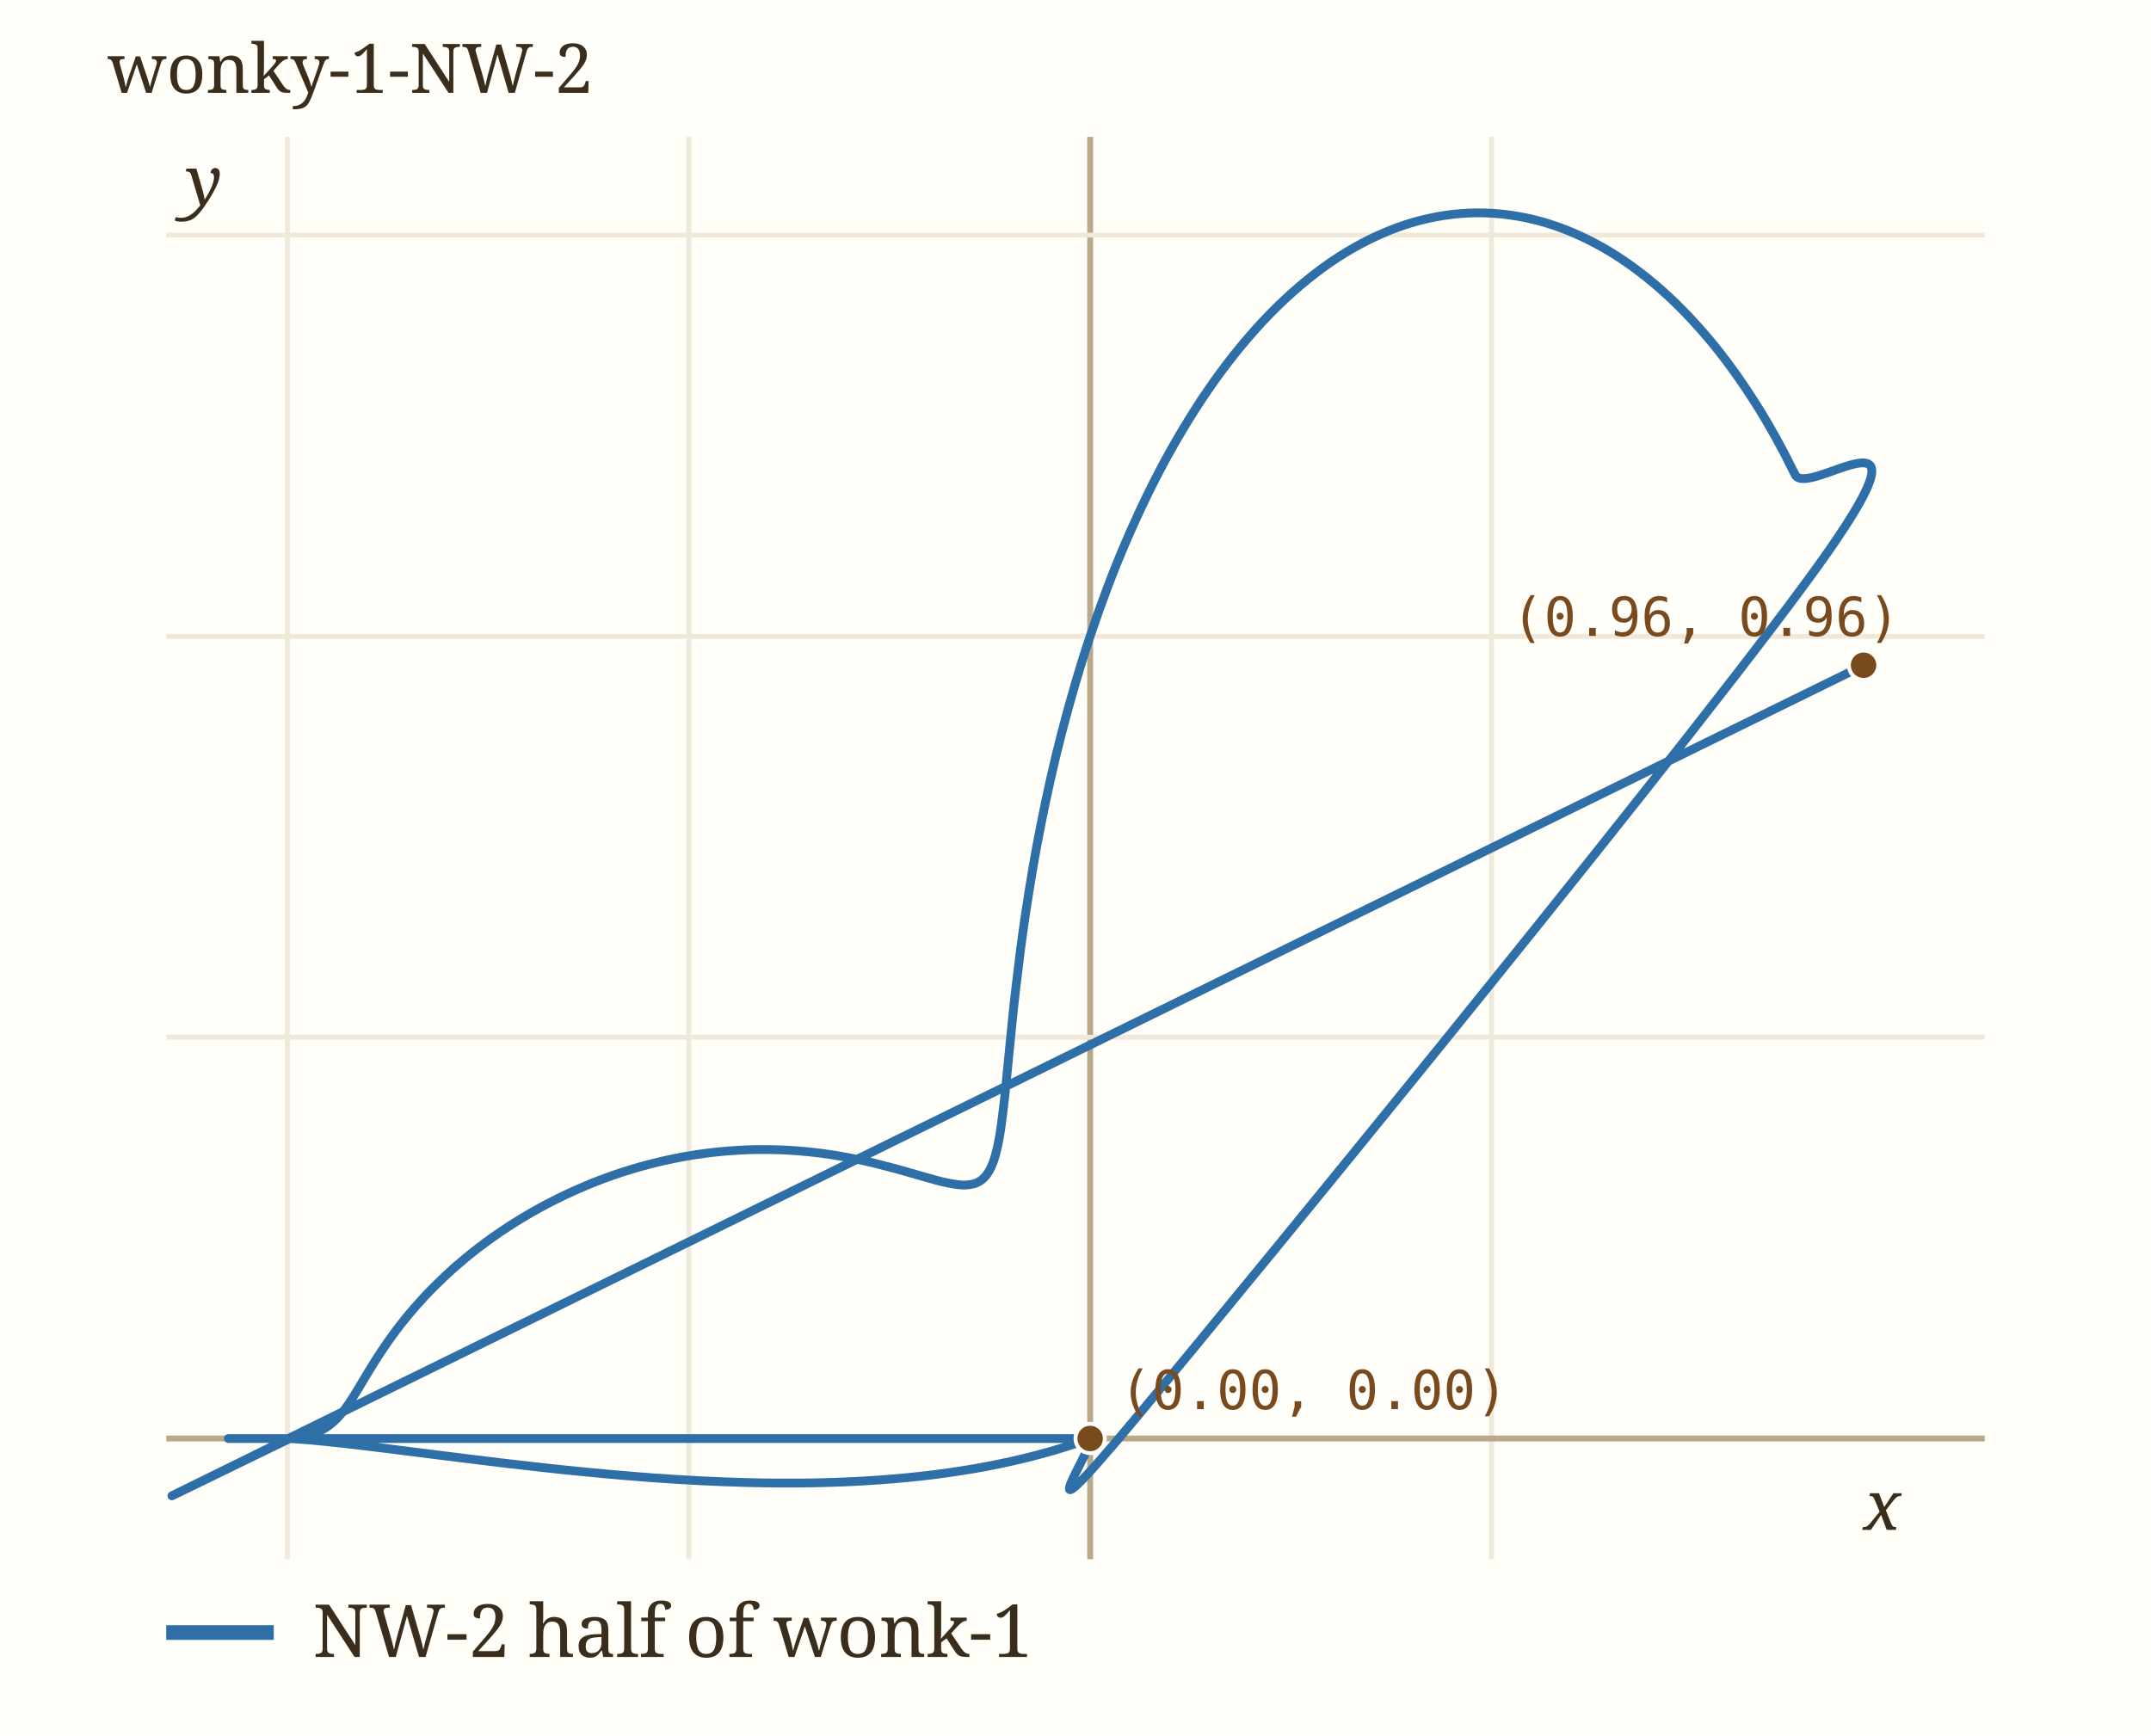
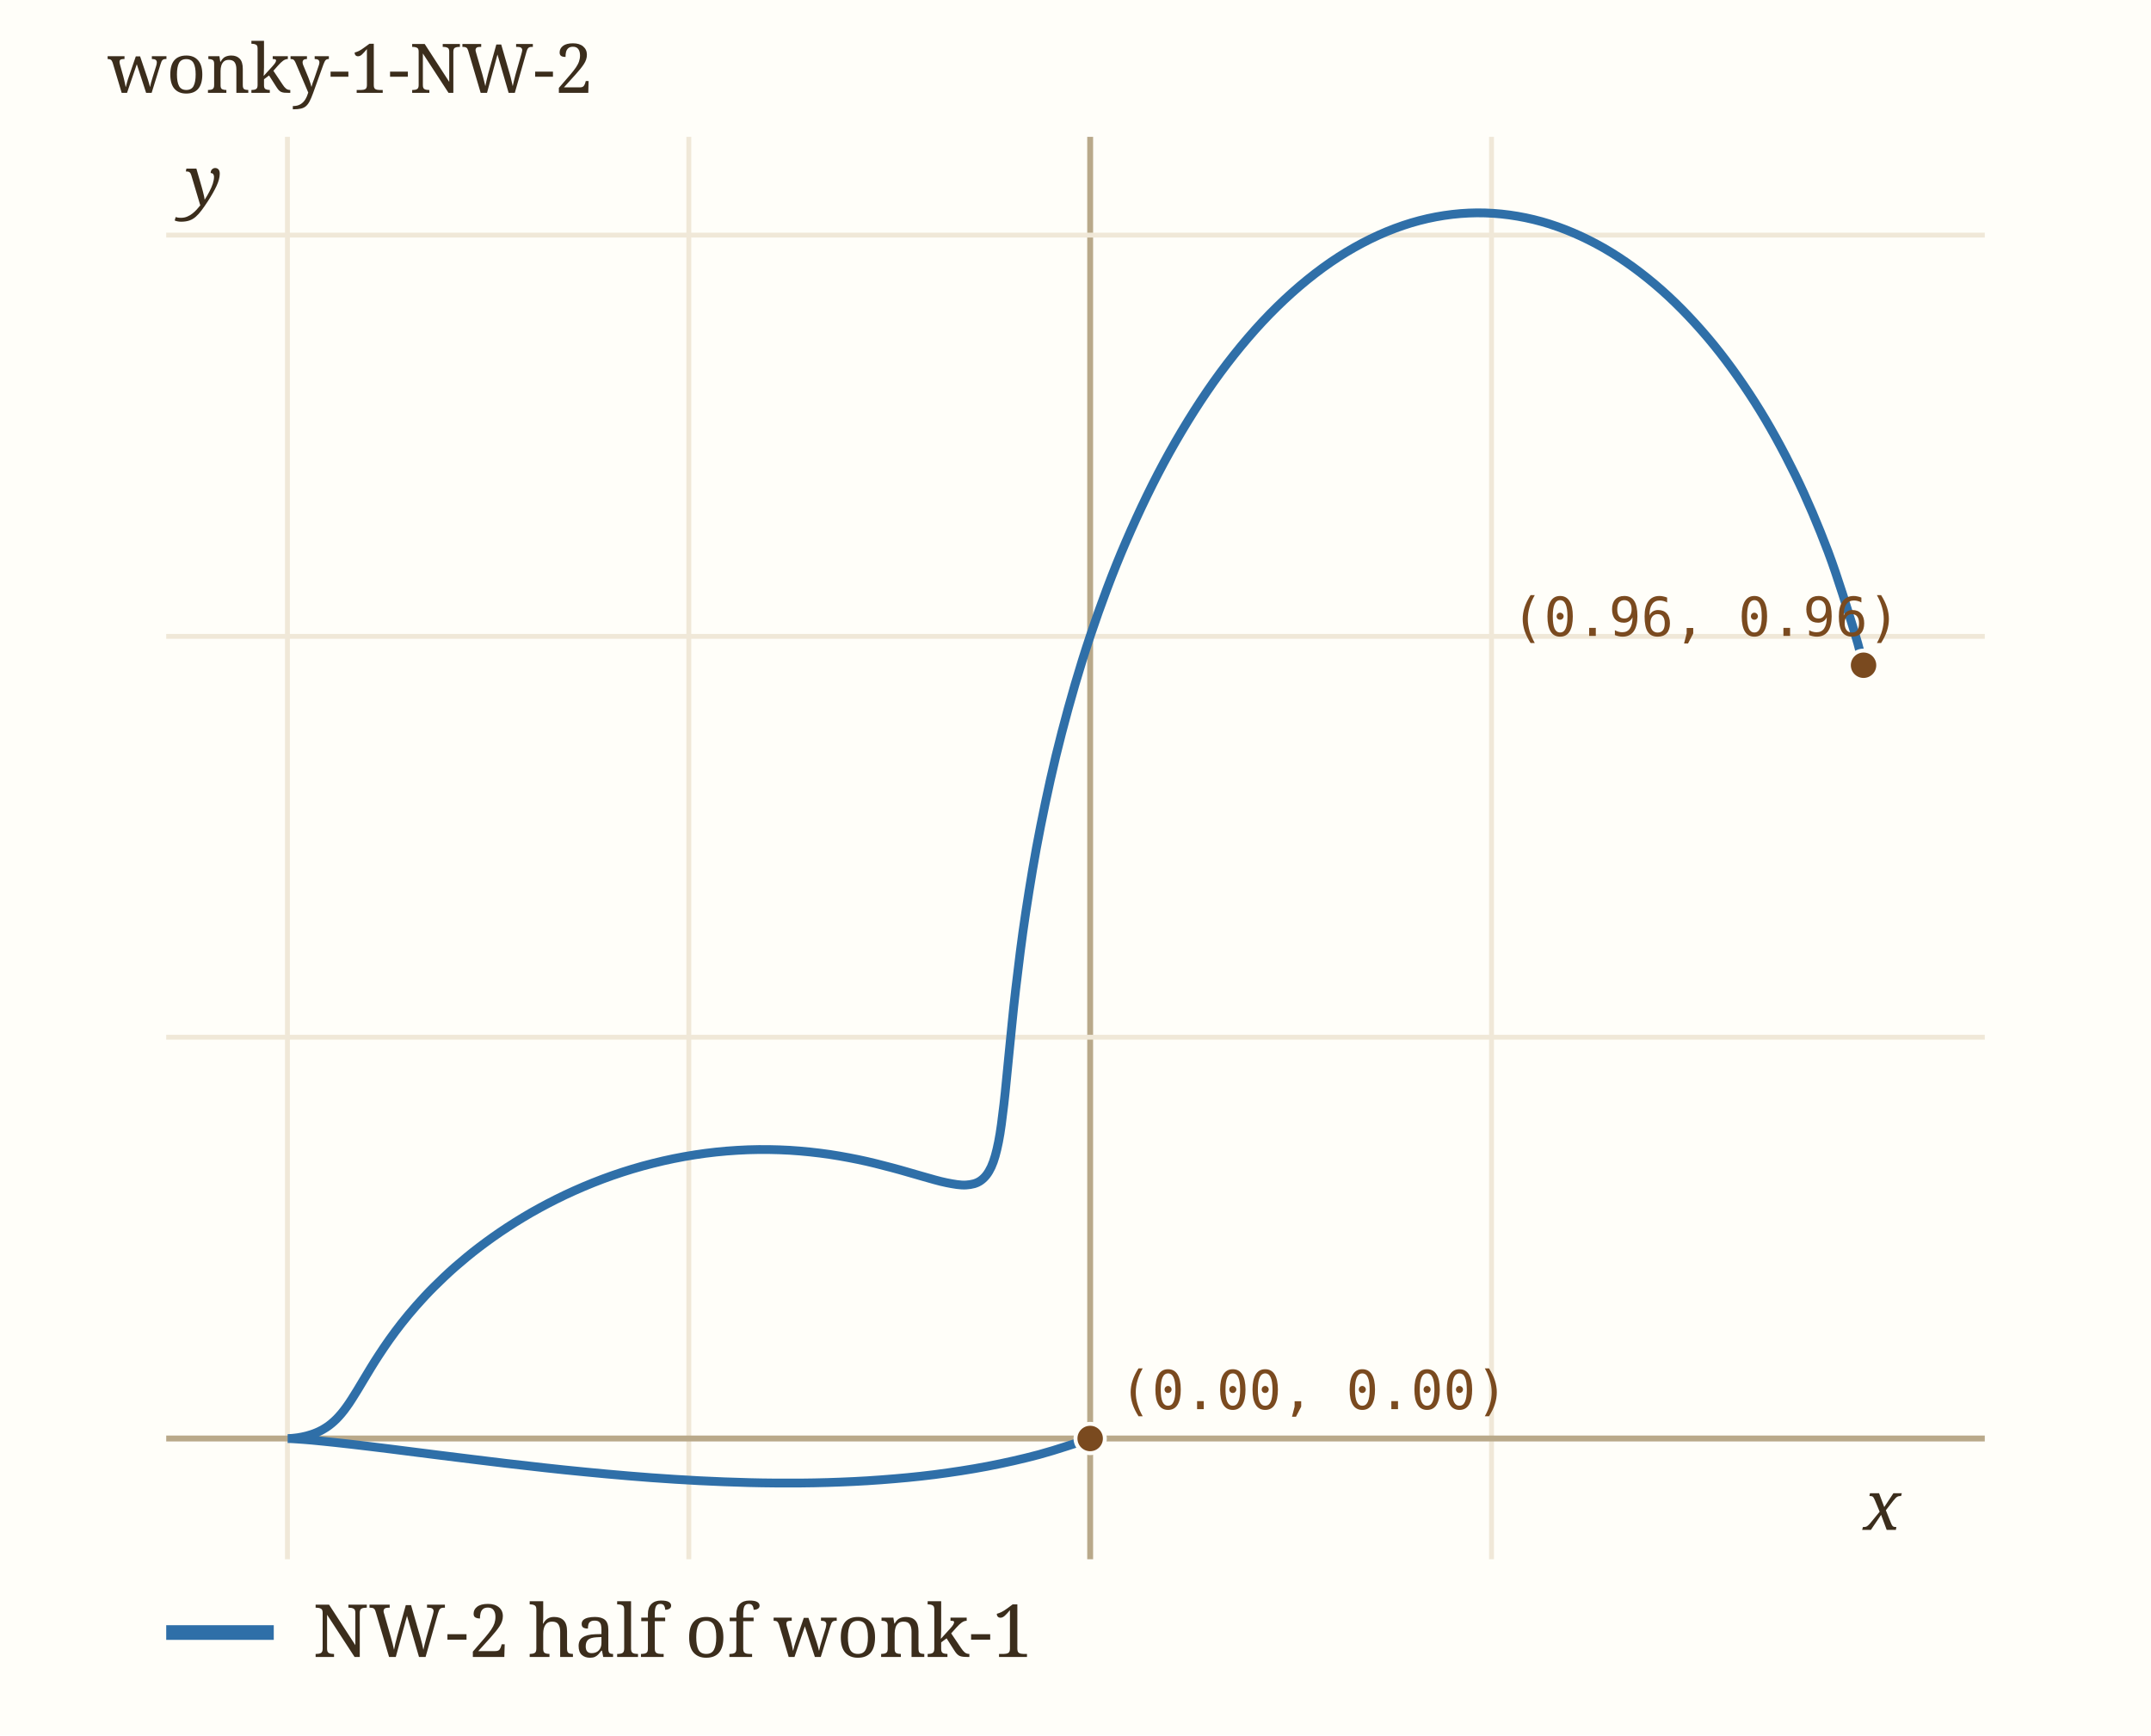
<svg xmlns="http://www.w3.org/2000/svg" viewBox="0 0 440 355" width="440" height="355" role="img" aria-label="wonky-1-NW-2" data-panel="wonky-1-NW-2">
  <rect x="0" y="0" width="440" height="355" fill="#fffef9" />
  <clipPath id="clip-wonky-1-NW-2">
    <rect x="34" y="28" width="372" height="291" />
  </clipPath>
  <g clip-path="url(#clip-wonky-1-NW-2)">
    <line x1="58.8" x2="58.8" y1="28" y2="319" stroke="#f0e8d8" stroke-width="1" />
    <text x="58.8" y="333.0" font-family="ui-monospace, Menlo, monospace" font-size="11" fill="#9c8a6a" text-anchor="middle">-1</text>
    <line x1="140.9" x2="140.9" y1="28" y2="319" stroke="#f0e8d8" stroke-width="1" />
    <text x="140.9" y="333.0" font-family="ui-monospace, Menlo, monospace" font-size="11" fill="#9c8a6a" text-anchor="middle">-0.5</text>
    <line x1="223.0" x2="223.0" y1="28" y2="319" stroke="#b9a98a" stroke-width="1.2" />
    <line x1="305.1" x2="305.1" y1="28" y2="319" stroke="#f0e8d8" stroke-width="1" />
    <text x="305.1" y="333.0" font-family="ui-monospace, Menlo, monospace" font-size="11" fill="#9c8a6a" text-anchor="middle">0.5</text>
    <line x1="34" x2="406" y1="294.3" y2="294.3" stroke="#b9a98a" stroke-width="1.2" />
    <line x1="34" x2="406" y1="212.2" y2="212.2" stroke="#f0e8d8" stroke-width="1" />
    <text x="28.0" y="216.2" font-family="ui-monospace, Menlo, monospace" font-size="11" fill="#9c8a6a" text-anchor="end">0.5</text>
    <line x1="34" x2="406" y1="130.2" y2="130.2" stroke="#f0e8d8" stroke-width="1" />
    <text x="28.0" y="134.2" font-family="ui-monospace, Menlo, monospace" font-size="11" fill="#9c8a6a" text-anchor="end">1</text>
    <line x1="34" x2="406" y1="48.1" y2="48.1" stroke="#f0e8d8" stroke-width="1" />
    <text x="28.0" y="52.1" font-family="ui-monospace, Menlo, monospace" font-size="11" fill="#9c8a6a" text-anchor="end">1.5</text>
-     <path d="M381.16,136.15 C327.45,162.51 112.59,267.95 58.95,294.32 C5.30,320.68 59.13,294.32 59.29,294.32 C59.45,294.33 59.64,294.34 59.90,294.35 C60.16,294.37 60.46,294.38 60.83,294.41 C61.19,294.43 61.61,294.46 62.11,294.50 C62.61,294.54 63.16,294.59 63.80,294.64 C64.43,294.70 65.14,294.77 65.93,294.85 C66.72,294.93 67.59,295.02 68.55,295.12 C69.52,295.22 70.56,295.34 71.71,295.47 C72.86,295.61 74.09,295.75 75.44,295.91 C76.78,296.08 78.22,296.25 79.77,296.44 C81.32,296.64 82.97,296.85 84.74,297.07 C86.51,297.29 88.38,297.53 90.37,297.78 C92.36,298.03 94.46,298.29 96.67,298.56 C98.89,298.84 101.22,299.12 103.66,299.41 C106.10,299.69 108.66,299.99 111.32,300.28 C113.98,300.57 116.76,300.87 119.63,301.14 C122.50,301.42 125.49,301.70 128.56,301.95 C131.64,302.21 134.81,302.45 138.07,302.65 C141.32,302.85 144.67,303.04 148.07,303.16 C151.48,303.29 154.97,303.39 158.50,303.41 C162.02,303.44 165.62,303.42 169.23,303.31 C172.84,303.20 176.51,303.04 180.16,302.76 C183.81,302.49 187.49,302.15 191.13,301.69 C194.77,301.22 198.41,300.67 201.98,299.99 C205.55,299.30 209.10,298.51 212.54,297.59 C215.98,296.67 219.37,295.62 222.62,294.45 C225.86,293.27 206.79,320.80 232.01,290.54 C257.23,260.28 351.42,145.11 373.95,112.87 C396.48,80.63 369.68,102.19 367.19,97.10 C364.69,92.00 361.95,86.98 358.98,82.32 C356.01,77.66 352.78,73.16 349.37,69.13 C345.95,65.10 342.29,61.34 338.48,58.13 C334.67,54.92 330.64,52.09 326.51,49.89 C322.39,47.69 318.07,45.97 313.73,44.92 C309.38,43.87 304.89,43.39 300.44,43.59 C295.98,43.79 291.44,44.63 287.01,46.13 C282.57,47.63 278.11,49.81 273.82,52.57 C269.52,55.34 265.28,58.80 261.25,62.74 C257.21,66.69 253.30,71.28 249.63,76.24 C245.97,81.20 242.48,86.74 239.26,92.50 C236.05,98.25 233.06,104.47 230.35,110.75 C227.63,117.03 225.18,123.65 222.99,130.17 C220.80,136.69 218.88,143.39 217.20,149.85 C215.51,156.31 214.10,162.80 212.88,168.93 C211.65,175.05 210.68,181.06 209.83,186.62 C208.98,192.17 208.35,197.47 207.78,202.28 C207.21,207.09 206.82,211.53 206.41,215.47 C206.00,219.41 205.71,222.91 205.35,225.94 C204.99,228.96 204.68,231.51 204.25,233.64 C203.82,235.77 203.37,237.42 202.77,238.73 C202.16,240.04 201.49,240.90 200.63,241.52 C199.77,242.14 198.79,242.36 197.62,242.44 C196.45,242.51 195.12,242.27 193.61,241.97 C192.10,241.67 190.41,241.15 188.55,240.63 C186.70,240.12 184.66,239.48 182.48,238.91 C180.30,238.34 177.94,237.72 175.49,237.22 C173.03,236.72 170.42,236.25 167.75,235.92 C165.07,235.59 162.27,235.33 159.45,235.24 C156.63,235.14 153.72,235.16 150.83,235.34 C147.94,235.51 145.00,235.82 142.12,236.27 C139.23,236.72 136.34,237.31 133.53,238.02 C130.72,238.72 127.94,239.57 125.26,240.50 C122.58,241.44 119.97,242.49 117.47,243.61 C114.98,244.72 112.57,245.94 110.30,247.18 C108.02,248.42 105.85,249.75 103.82,251.07 C101.78,252.40 99.86,253.77 98.07,255.13 C96.28,256.49 94.61,257.88 93.06,259.23 C91.52,260.59 90.10,261.95 88.78,263.26 C87.46,264.57 86.27,265.87 85.16,267.12 C84.05,268.37 83.06,269.58 82.14,270.74 C81.22,271.91 80.40,273.03 79.64,274.09 C78.88,275.16 78.20,276.18 77.57,277.14 C76.93,278.10 76.37,279.01 75.84,279.87 C75.31,280.73 74.83,281.53 74.38,282.29 C73.92,283.05 73.51,283.75 73.11,284.41 C72.71,285.07 72.33,285.68 71.96,286.25 C71.60,286.82 71.25,287.34 70.90,287.82 C70.55,288.31 70.21,288.75 69.87,289.16 C69.53,289.57 69.19,289.94 68.85,290.29 C68.51,290.63 68.17,290.94 67.83,291.22 C67.49,291.51 67.14,291.76 66.80,291.99 C66.45,292.22 66.11,292.42 65.76,292.61 C65.42,292.79 65.07,292.96 64.73,293.10 C64.39,293.25 64.04,293.37 63.71,293.48 C63.38,293.59 63.05,293.69 62.74,293.77 C62.42,293.85 62.11,293.92 61.82,293.98 C61.53,294.04 61.25,294.09 60.99,294.13 C60.73,294.17 60.48,294.19 60.26,294.22 C60.04,294.24 59.84,294.26 59.67,294.28 C59.49,294.29 59.34,294.30 59.22,294.30 C59.10,294.31 59.00,294.31 58.94,294.31 C58.88,294.31 31.50,294.31 58.84,294.31 C86.19,294.31 195.63,294.31 222.99,294.31" fill="none" stroke="#2f6fa8" stroke-width="1.8" stroke-linecap="round" data-path="wonky-1-NW-2" />
+     <path d="M381.16,136.15 C380.84,134.97 380.48,132.98 379.28,129.10 C378.08,125.22 375.96,118.21 373.95,112.87 C371.93,107.54 369.68,102.19 367.19,97.10 C364.69,92.00 361.95,86.98 358.98,82.32 C356.01,77.66 352.78,73.16 349.37,69.13 C345.95,65.10 342.29,61.34 338.48,58.13 C334.67,54.92 330.64,52.09 326.51,49.89 C322.39,47.69 318.07,45.97 313.73,44.92 C309.38,43.87 304.89,43.39 300.44,43.59 C295.98,43.79 291.44,44.63 287.01,46.13 C282.57,47.63 278.11,49.81 273.82,52.57 C269.52,55.34 265.28,58.80 261.25,62.74 C257.21,66.69 253.30,71.28 249.63,76.24 C245.97,81.20 242.48,86.74 239.26,92.50 C236.05,98.25 233.06,104.47 230.35,110.75 C227.63,117.03 225.18,123.65 222.99,130.17 C220.80,136.69 218.88,143.39 217.20,149.85 C215.51,156.31 214.10,162.80 212.88,168.93 C211.65,175.05 210.68,181.06 209.83,186.62 C208.98,192.17 208.35,197.47 207.78,202.28 C207.21,207.09 206.82,211.53 206.41,215.47 C206.00,219.41 205.71,222.91 205.35,225.94 C204.99,228.96 204.68,231.51 204.25,233.64 C203.82,235.77 203.37,237.42 202.77,238.73 C202.16,240.04 201.49,240.90 200.63,241.52 C199.77,242.14 198.79,242.36 197.62,242.44 C196.45,242.51 195.12,242.27 193.61,241.97 C192.10,241.67 190.41,241.15 188.55,240.63 C186.70,240.12 184.66,239.48 182.48,238.91 C180.30,238.34 177.94,237.72 175.49,237.22 C173.03,236.72 170.42,236.25 167.75,235.92 C165.07,235.59 162.27,235.33 159.45,235.24 C156.63,235.14 153.72,235.16 150.83,235.34 C147.94,235.51 145.00,235.82 142.12,236.27 C139.23,236.72 136.34,237.31 133.53,238.02 C130.72,238.72 127.94,239.57 125.26,240.50 C122.58,241.44 119.97,242.49 117.47,243.61 C114.98,244.72 112.57,245.94 110.30,247.18 C108.02,248.42 105.85,249.75 103.82,251.07 C101.78,252.40 99.86,253.77 98.07,255.13 C96.28,256.49 94.61,257.88 93.06,259.23 C91.52,260.59 90.10,261.95 88.78,263.26 C87.46,264.57 86.27,265.87 85.16,267.12 C84.05,268.37 83.06,269.58 82.14,270.74 C81.22,271.91 80.40,273.03 79.64,274.09 C78.88,275.16 78.20,276.18 77.57,277.14 C76.93,278.10 76.37,279.01 75.84,279.87 C75.31,280.73 74.83,281.53 74.38,282.29 C73.92,283.05 73.51,283.75 73.11,284.41 C72.71,285.07 72.33,285.68 71.96,286.25 C71.60,286.82 71.25,287.34 70.90,287.82 C70.55,288.31 70.21,288.75 69.87,289.16 C69.53,289.57 69.19,289.94 68.85,290.29 C68.51,290.63 68.17,290.94 67.83,291.22 C67.49,291.51 67.14,291.76 66.80,291.99 C66.45,292.22 66.11,292.42 65.76,292.61 C65.42,292.79 65.07,292.96 64.73,293.10 C64.39,293.25 64.04,293.37 63.71,293.48 C63.38,293.59 63.05,293.69 62.74,293.77 C62.42,293.85 62.11,293.92 61.82,293.98 C61.53,294.04 61.25,294.09 60.99,294.13 C60.73,294.17 60.48,294.19 60.26,294.22 C60.04,294.24 59.84,294.26 59.67,294.28 C59.49,294.29 59.34,294.30 59.22,294.30 C59.10,294.31 59.00,294.31 58.94,294.31 C58.88,294.31 58.84,294.31 58.84,294.31 C58.85,294.31 58.87,294.31 58.95,294.32 C59.02,294.32 59.13,294.32 59.29,294.32 C59.45,294.33 59.64,294.34 59.90,294.35 C60.16,294.37 60.46,294.38 60.83,294.41 C61.19,294.43 61.61,294.46 62.11,294.50 C62.61,294.54 63.16,294.59 63.80,294.64 C64.43,294.70 65.14,294.77 65.93,294.85 C66.72,294.93 67.59,295.02 68.55,295.12 C69.52,295.22 70.56,295.34 71.71,295.47 C72.86,295.61 74.09,295.75 75.44,295.91 C76.78,296.08 78.22,296.25 79.77,296.44 C81.32,296.64 82.97,296.85 84.74,297.07 C86.51,297.29 88.38,297.53 90.37,297.78 C92.36,298.03 94.46,298.29 96.67,298.56 C98.89,298.84 101.22,299.12 103.66,299.41 C106.10,299.69 108.66,299.99 111.32,300.28 C113.98,300.57 116.76,300.87 119.63,301.14 C122.50,301.42 125.49,301.70 128.56,301.95 C131.64,302.21 134.81,302.45 138.07,302.65 C141.32,302.85 144.67,303.04 148.07,303.16 C151.48,303.29 154.97,303.39 158.50,303.41 C162.02,303.44 165.62,303.42 169.23,303.31 C172.84,303.20 176.51,303.04 180.16,302.76 C183.81,302.49 187.49,302.15 191.13,301.69 C194.77,301.22 198.41,300.67 201.98,299.99 C205.55,299.30 209.10,298.51 212.54,297.59 C215.98,296.67 220.88,294.99 222.62,294.45 C224.36,293.90 222.93,294.34 222.99,294.31" fill="none" stroke="#2f6fa8" stroke-width="1.8" stroke-linecap="round" data-path="wonky-1-NW-2" />
    <circle cx="381.2" cy="136.1" r="3" fill="#7a4a1f" stroke="#fffef9" stroke-width="0.8" />
    <text x="309.2" y="130.1" font-family="ui-monospace, Menlo, monospace" font-size="11" fill="#7a4a1f">(0.96, 0.96)</text>
    <circle cx="223.0" cy="294.3" r="3" fill="#7a4a1f" stroke="#fffef9" stroke-width="0.8" />
    <text x="229.0" y="288.3" font-family="ui-monospace, Menlo, monospace" font-size="11" fill="#7a4a1f">(0.00, 0.00)</text>
  </g>
  <text x="381.2" y="313.0" font-family="Georgia, serif" font-size="14" font-style="italic" fill="#3b2d1c">x</text>
  <text x="38.0" y="42.0" font-family="Georgia, serif" font-size="14" font-style="italic" fill="#3b2d1c">y</text>
  <text x="22" y="19" font-family="Georgia, serif" font-size="14" fill="#3b2d1c">wonky-1-NW-2</text>
  <line x1="34" x2="56" y1="334" y2="334" stroke="#2f6fa8" stroke-width="3" />
  <text x="64" y="339" font-family="Georgia, serif" font-size="15" fill="#3b2d1c">NW-2 half of wonk-1</text>
</svg>
